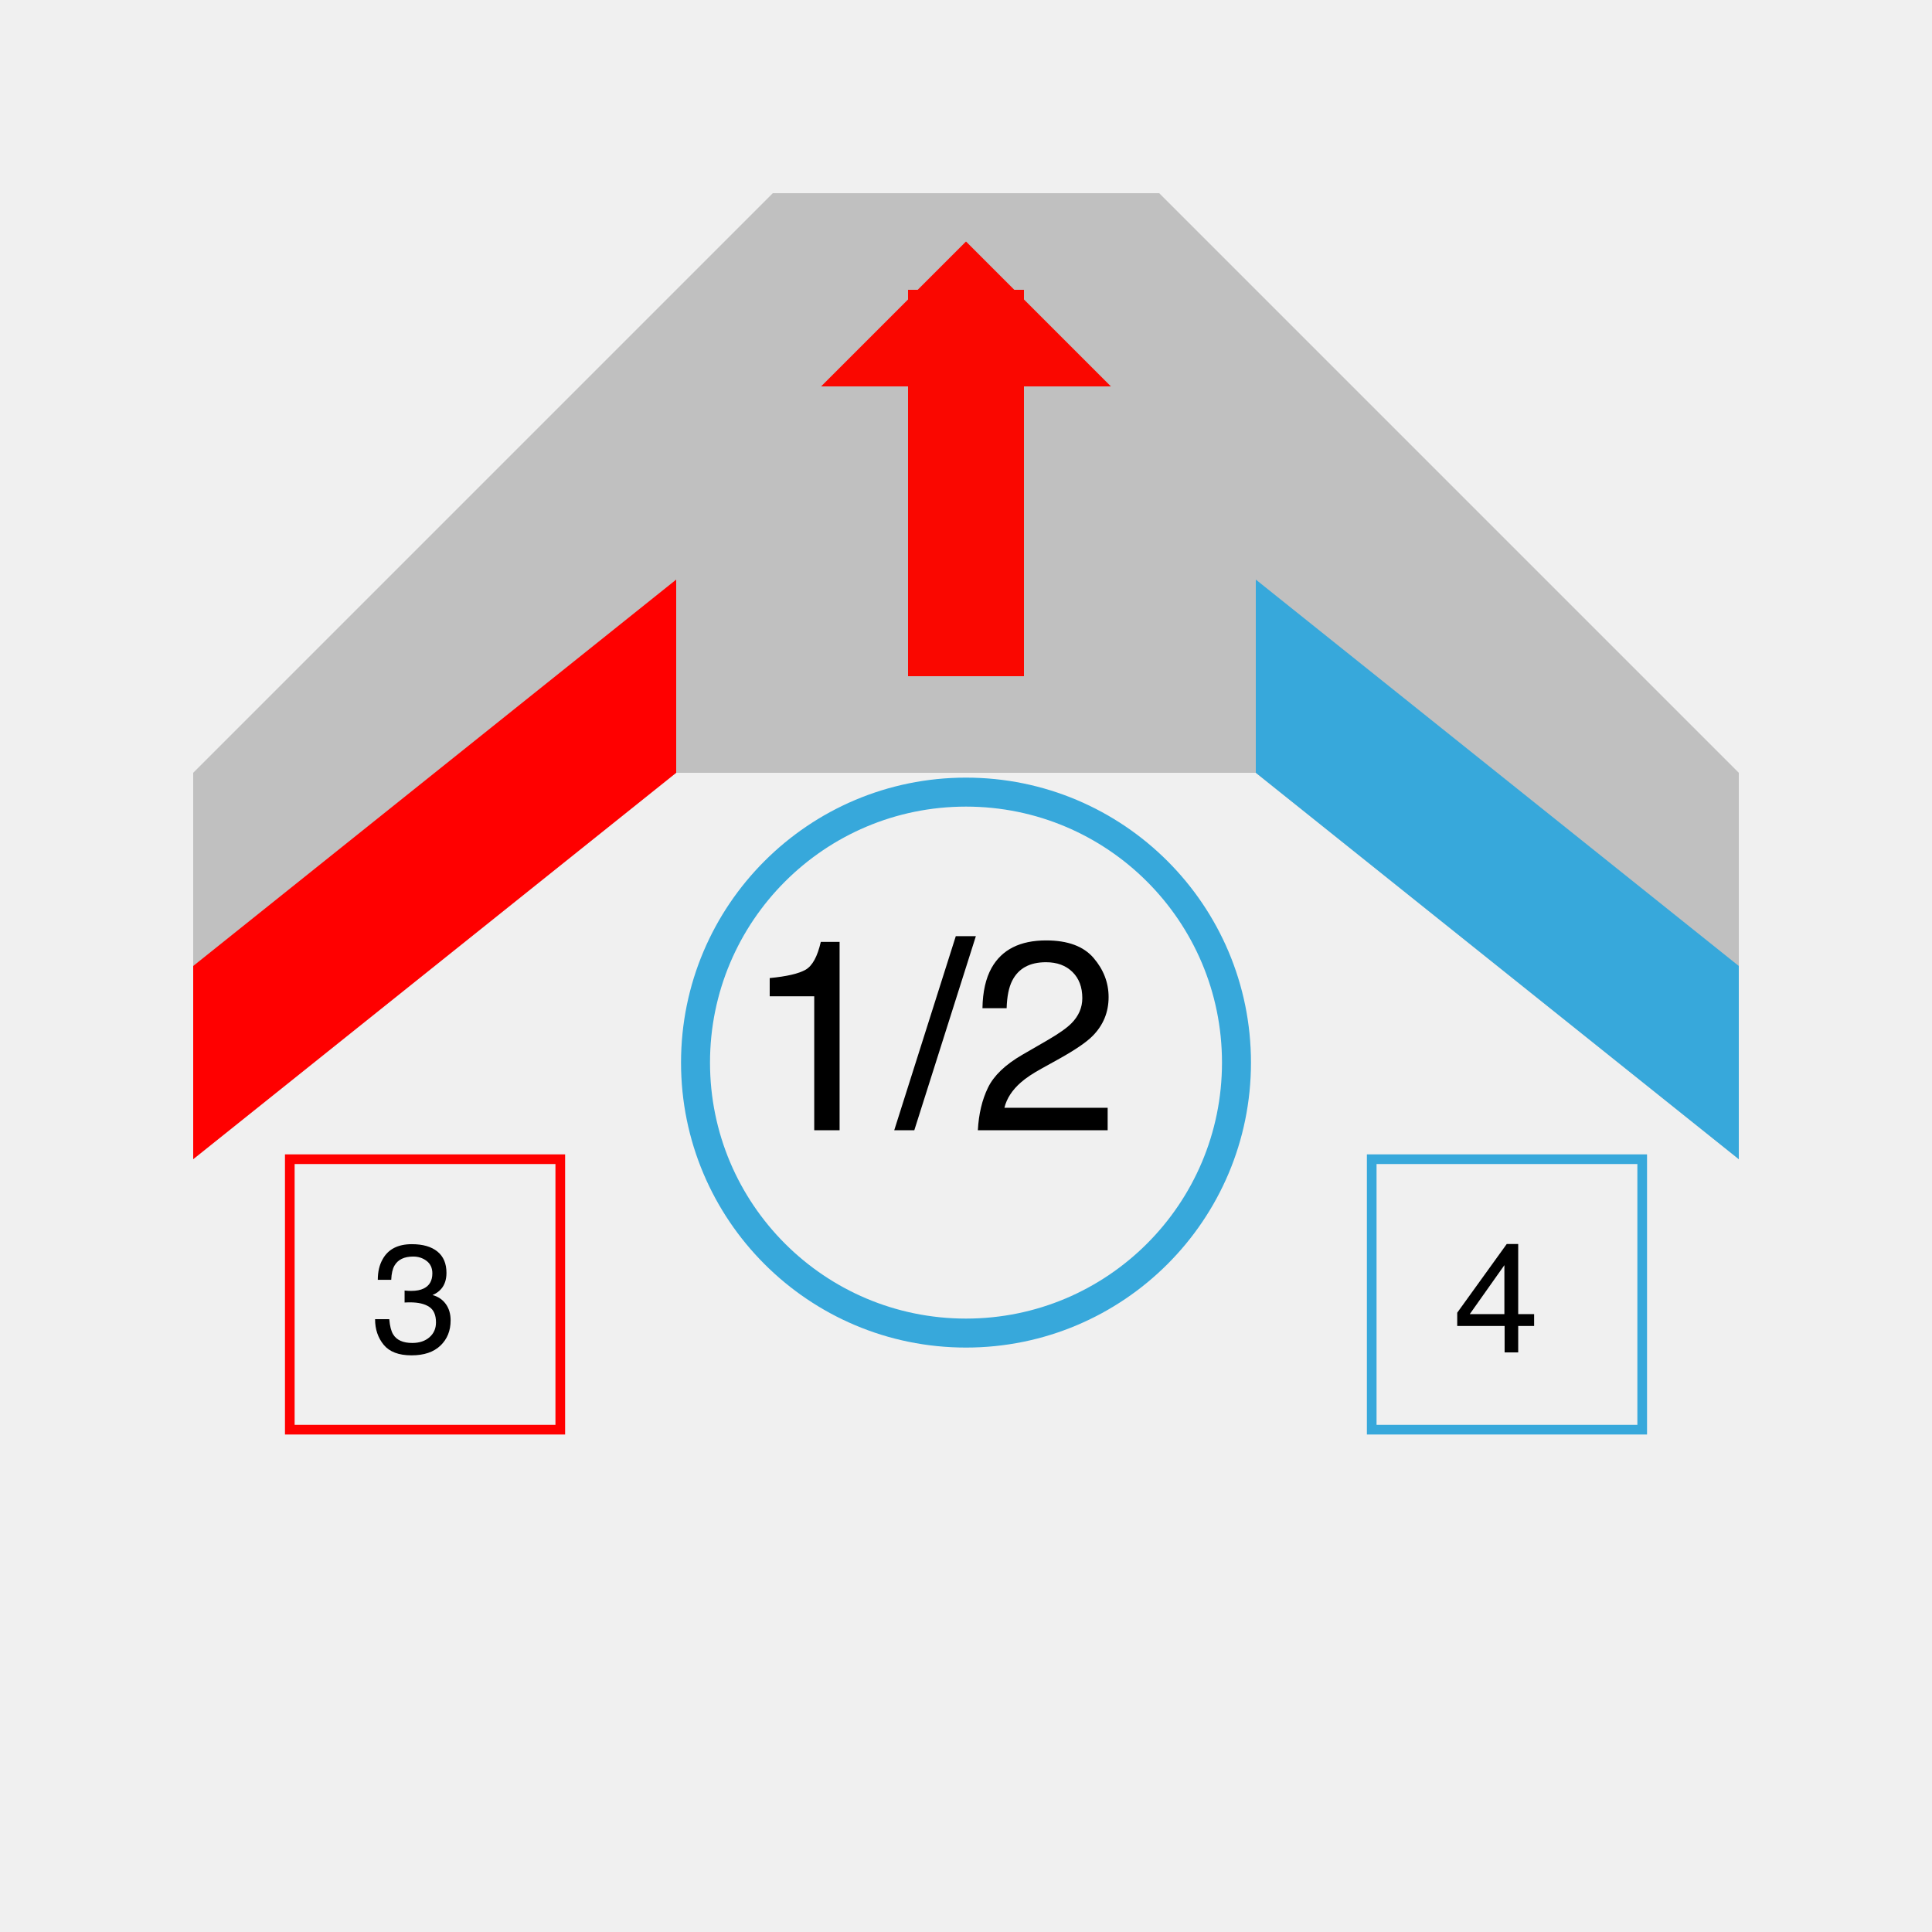
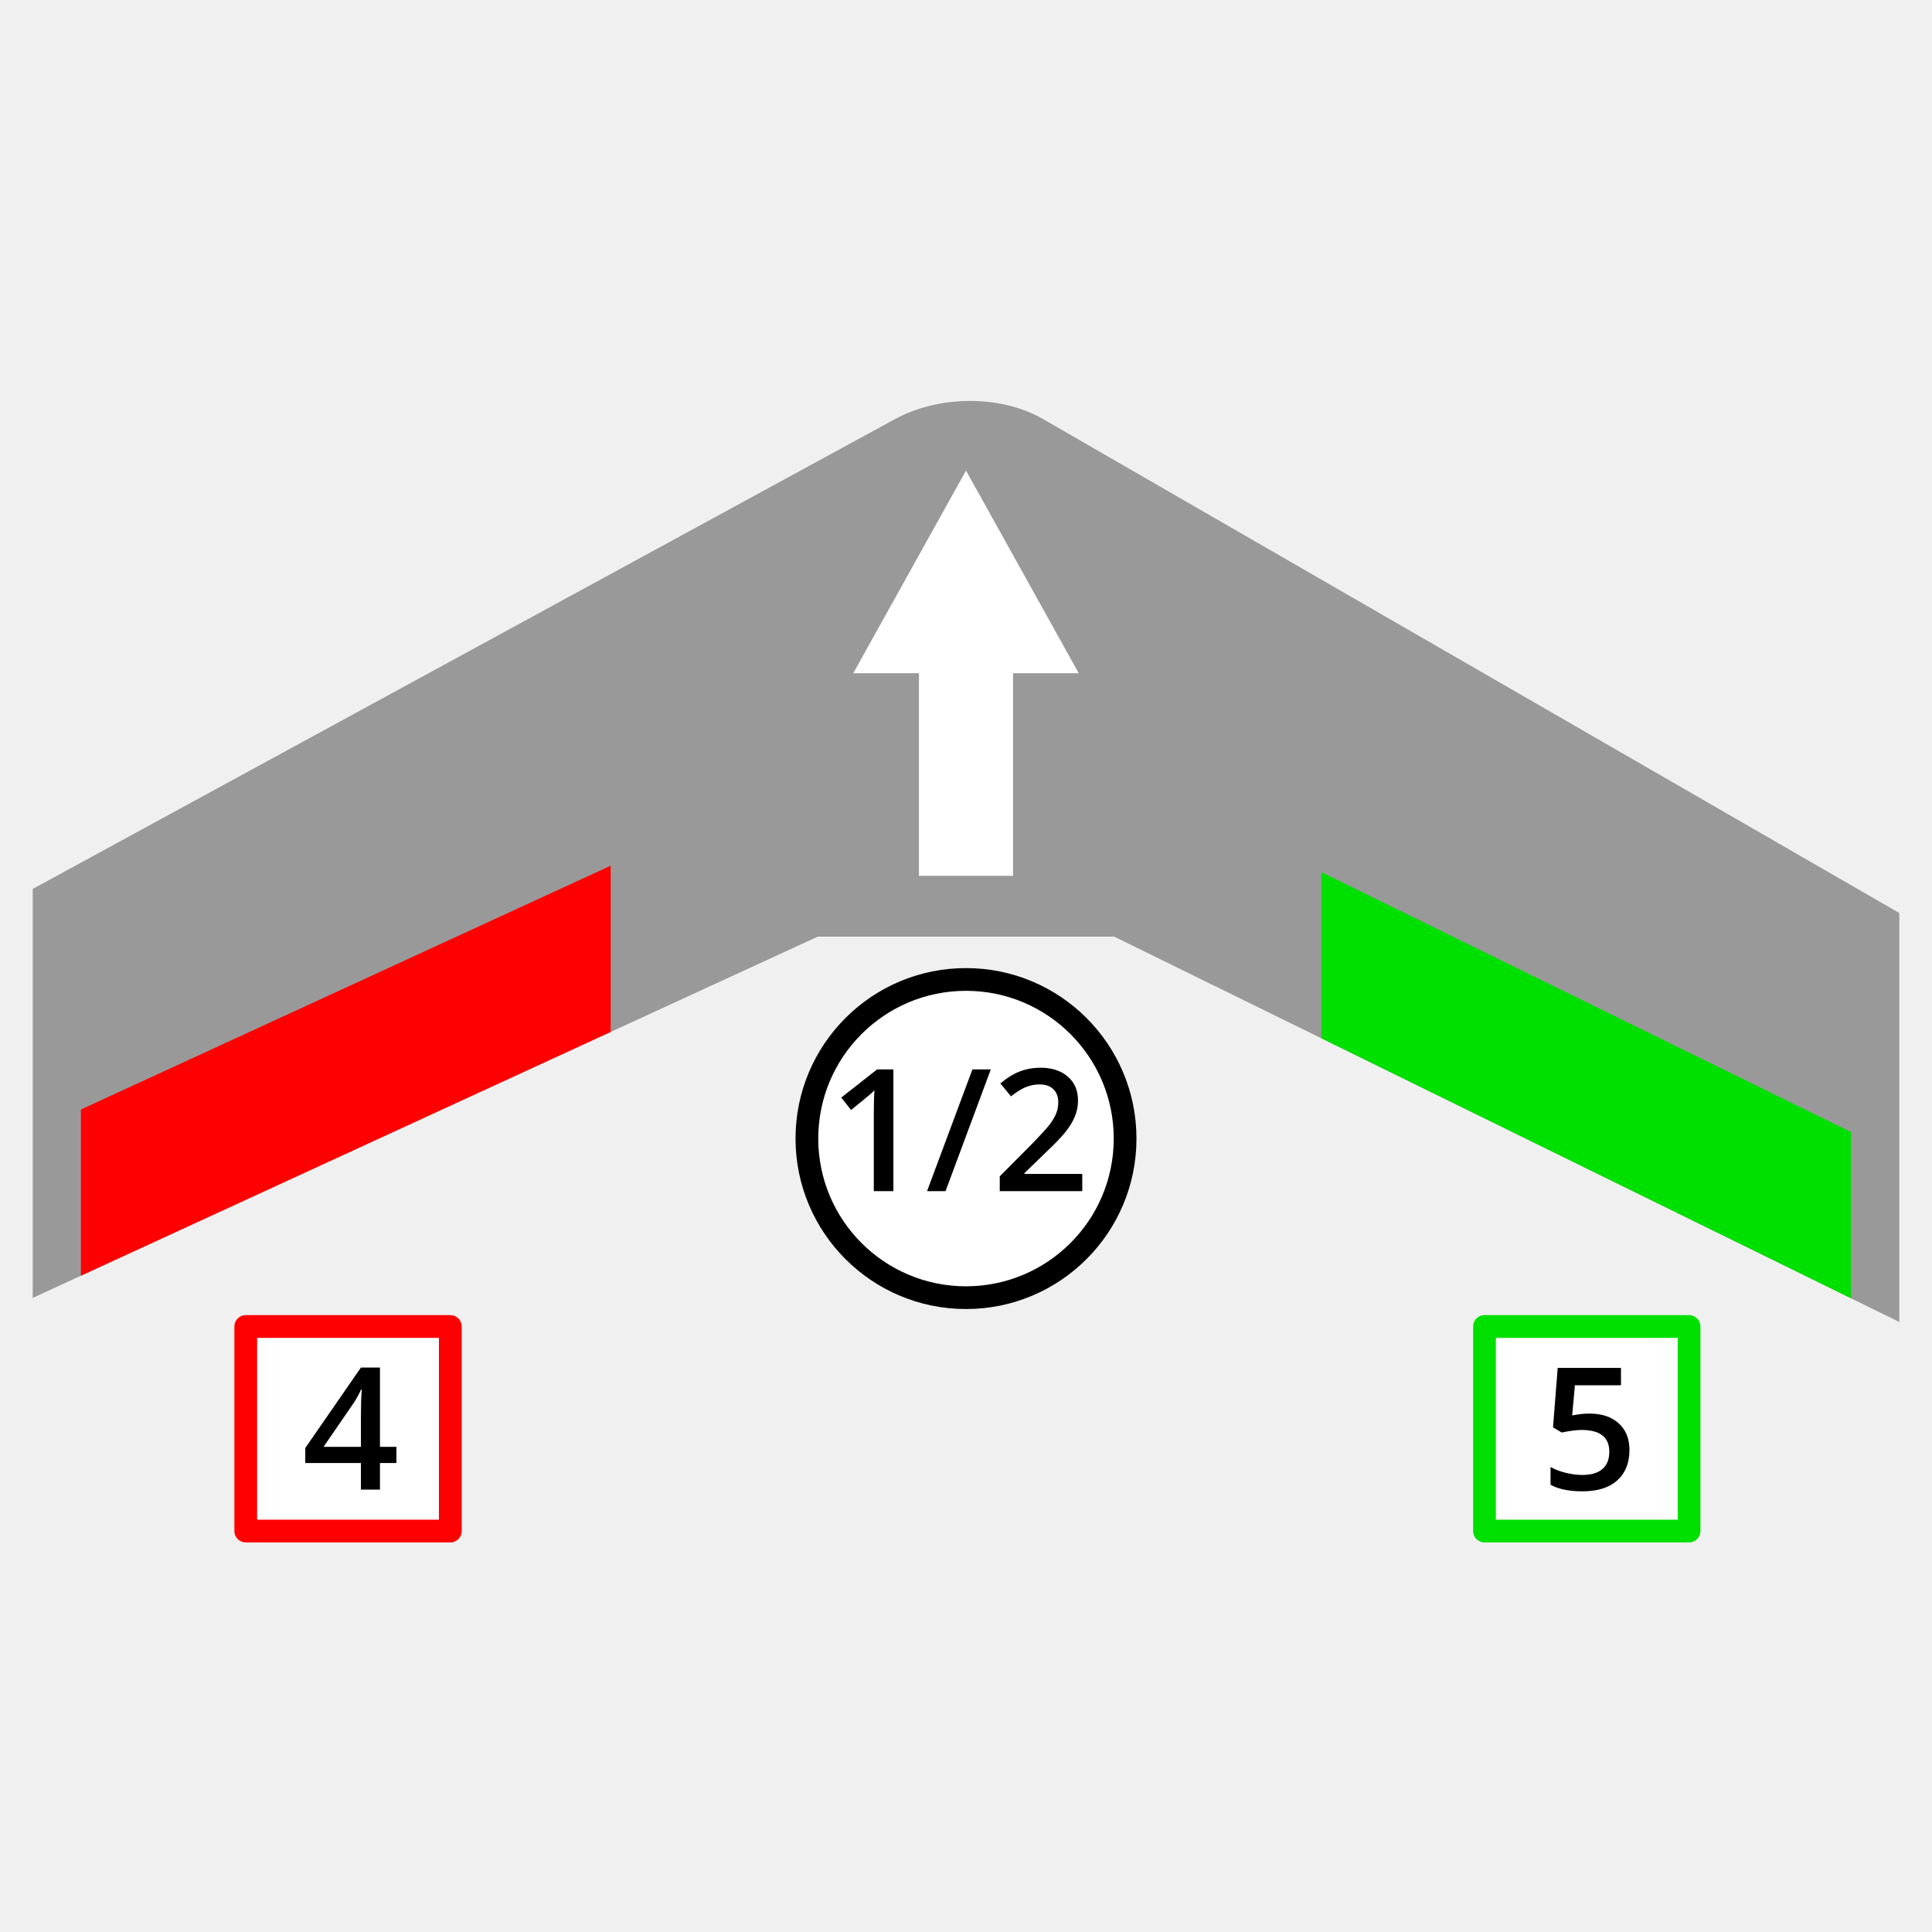
- <svg xmlns="http://www.w3.org/2000/svg" xmlns:xlink="http://www.w3.org/1999/xlink" width="200pt" height="200pt" viewBox="0 0 200 200" version="1.1">
+ <svg xmlns="http://www.w3.org/2000/svg" xml:space="preserve" width="850px" height="850px" version="1.1" style="shape-rendering:geometricPrecision; text-rendering:geometricPrecision; image-rendering:optimizeQuality; fill-rule:evenodd; clip-rule:evenodd" viewBox="0 0 850 850">
  <defs>
-     <g>
-       <symbol overflow="visible" id="glyph0-0">
-         <path style="stroke:none;" d="" />
-       </symbol>
-       <symbol overflow="visible" id="glyph0-1">
-         <path style="stroke:none;" d="" />
-       </symbol>
-       <symbol overflow="visible" id="glyph0-2">
-         <path style="stroke:none;" d="M 1.277 -0.785 C 0.68 -1.512 0.383 -2.395 0.383 -3.438 L 1.852 -3.438 C 1.914 -2.715 2.051 -2.188 2.258 -1.859 C 2.621 -1.27 3.281 -0.977 4.234 -0.977 C 4.973 -0.977 5.566 -1.176 6.016 -1.57 C 6.465 -1.965 6.688 -2.477 6.688 -3.102 C 6.688 -3.871 6.453 -4.41 5.98 -4.719 C 5.508 -5.027 4.855 -5.18 4.016 -5.18 C 3.922 -5.18 3.828 -5.18 3.73 -5.176 C 3.633 -5.172 3.535 -5.168 3.438 -5.164 L 3.438 -6.406 C 3.582 -6.391 3.707 -6.379 3.805 -6.375 C 3.902 -6.371 4.012 -6.367 4.125 -6.367 C 4.652 -6.367 5.082 -6.449 5.422 -6.617 C 6.016 -6.91 6.312 -7.43 6.312 -8.18 C 6.312 -8.738 6.113 -9.168 5.719 -9.469 C 5.324 -9.77 4.863 -9.922 4.336 -9.922 C 3.398 -9.922 2.75 -9.609 2.391 -8.984 C 2.191 -8.641 2.082 -8.152 2.055 -7.516 L 0.664 -7.516 C 0.664 -8.348 0.832 -9.059 1.164 -9.641 C 1.738 -10.684 2.746 -11.203 4.188 -11.203 C 5.328 -11.203 6.211 -10.949 6.836 -10.441 C 7.461 -9.934 7.773 -9.199 7.773 -8.234 C 7.773 -7.547 7.59 -6.988 7.219 -6.562 C 6.988 -6.297 6.691 -6.09 6.328 -5.938 C 6.918 -5.777 7.375 -5.465 7.707 -5.004 C 8.039 -4.543 8.203 -3.98 8.203 -3.312 C 8.203 -2.246 7.852 -1.375 7.148 -0.703 C 6.445 -0.031 5.449 0.305 4.156 0.305 C 2.832 0.305 1.875 -0.059 1.277 -0.785 Z M 1.277 -0.785 " />
-       </symbol>
-       <symbol overflow="visible" id="glyph0-3">
-         <path style="stroke:none;" d="M 5.289 -3.961 L 5.289 -9.031 L 1.703 -3.961 Z M 5.312 0 L 5.312 -2.734 L 0.406 -2.734 L 0.406 -4.109 L 5.531 -11.219 L 6.719 -11.219 L 6.719 -3.961 L 8.367 -3.961 L 8.367 -2.734 L 6.719 -2.734 L 6.719 0 Z M 5.312 0 " />
-       </symbol>
-       <symbol overflow="visible" id="glyph1-0">
-         <path style="stroke:none;" d="" />
-       </symbol>
-       <symbol overflow="visible" id="glyph1-1">
-         <path style="stroke:none;" d="M 2.68 -13.863 L 2.68 -15.75 C 4.457 -15.922 5.695 -16.211 6.398 -16.617 C 7.102 -17.023 7.625 -17.984 7.969 -19.496 L 9.914 -19.496 L 9.914 0 L 7.289 0 L 7.289 -13.863 Z M 2.68 -13.863 " />
-       </symbol>
-       <symbol overflow="visible" id="glyph1-2">
-         <path style="stroke:none;" d="M 6.371 -20.086 L 8.449 -20.086 L 2.078 0 L 0 0 Z M 6.371 -20.086 " />
-       </symbol>
-       <symbol overflow="visible" id="glyph1-3">
-         <path style="stroke:none;" d="M 1.922 -4.402 C 2.527 -5.652 3.711 -6.785 5.469 -7.805 L 8.094 -9.324 C 9.27 -10.008 10.094 -10.59 10.57 -11.074 C 11.316 -11.832 11.688 -12.695 11.688 -13.672 C 11.688 -14.812 11.348 -15.715 10.664 -16.387 C 9.98 -17.055 9.07 -17.391 7.93 -17.391 C 6.242 -17.391 5.078 -16.754 4.43 -15.477 C 4.082 -14.793 3.891 -13.844 3.855 -12.633 L 1.352 -12.633 C 1.379 -14.336 1.695 -15.727 2.297 -16.805 C 3.363 -18.699 5.246 -19.648 7.945 -19.648 C 10.188 -19.648 11.824 -19.039 12.859 -17.828 C 13.895 -16.617 14.41 -15.266 14.41 -13.781 C 14.41 -12.215 13.859 -10.875 12.758 -9.762 C 12.117 -9.113 10.973 -8.332 9.324 -7.41 L 7.453 -6.371 C 6.559 -5.879 5.855 -5.41 5.344 -4.961 C 4.434 -4.168 3.859 -3.289 3.625 -2.324 L 14.312 -2.324 L 14.312 0 L 0.875 0 C 0.965 -1.688 1.316 -3.152 1.922 -4.402 Z M 1.922 -4.402 " />
-       </symbol>
-     </g>
+     <style type="text/css">
+    
+     .str0 {stroke:black;stroke-width:10;stroke-linecap:round;stroke-linejoin:round;stroke-miterlimit:22.926}
+     .str2 {stroke:#00E000;stroke-width:10;stroke-linecap:round;stroke-linejoin:round;stroke-miterlimit:22.926}
+     .str1 {stroke:red;stroke-width:10;stroke-linecap:round;stroke-linejoin:round;stroke-miterlimit:22.926}
+     .fil3 {fill:#00E000}
+     .fil2 {fill:#999999}
+     .fil4 {fill:red}
+     .fil0 {fill:white}
+     .fil1 {fill:black;fill-rule:nonzero}
+     .fil5 {fill:white;fill-rule:nonzero}
+    
+   </style>
  </defs>
-   <g id="surface71">
-     <path style=" stroke:none;fill-rule:nonzero;fill:rgb(75.294%,75.294%,75.294%);fill-opacity:1;" d="M 80 20 L 20 80 L 20 120 L 70 80 L 130 80 L 180 120 L 180 80 L 120 20 Z M 80 20 " />
-     <path style=" stroke:none;fill-rule:nonzero;fill:rgb(100%,0%,0%);fill-opacity:1;" d="M 20 100 L 20 120 L 70 80 L 70 60 Z M 20 100 " />
-     <path style=" stroke:none;fill-rule:nonzero;fill:rgb(55,168,219);fill-opacity:1;" d="M 180 100 L 180 120 L 130 80 L 130 60 Z M 180 100 " />
-     <path style="fill:none;stroke-width:1;stroke-linecap:butt;stroke-linejoin:miter;stroke:rgb(100%,0%,0%);stroke-opacity:1;stroke-miterlimit:10;" d="M 30 120 L 58 120 L 58 148 L 30 148 Z M 30 120 " />
-     <g style="fill:rgb(0%,0%,0%);fill-opacity:1;">
-       <use xlink:href="#glyph0-1" x="34" y="140" />
-       <use xlink:href="#glyph0-2" x="38.445" y="140" />
-     </g>
-     <path style="fill:none;stroke-width:1;stroke-linecap:butt;stroke-linejoin:miter;stroke:rgb(55,168,219);stroke-opacity:1;stroke-miterlimit:10;" d="M 142 120 L 170 120 L 170 148 L 142 148 Z M 142 120 " />
-     <g style="fill:rgb(0%,0%,0%);fill-opacity:1;">
-       <use xlink:href="#glyph0-1" x="146" y="140" />
-       <use xlink:href="#glyph0-3" x="150.445" y="140" />
-     </g>
-     <path style="fill:none;stroke-width:3;stroke-linecap:butt;stroke-linejoin:miter;stroke:rgb(55,168,219);stroke-opacity:1;stroke-miterlimit:10;" d="M 128 110 C 128 125.465 115.465 138 100 138 C 84.535 138 72 125.465 72 110 C 72 94.535 84.535 82 100 82 C 115.465 82 128 94.535 128 110 " />
-     <g style="fill:rgb(0%,0%,0%);fill-opacity:1;">
-       <use xlink:href="#glyph1-1" x="77" y="117" />
-       <use xlink:href="#glyph1-2" x="92.572" y="117" />
-       <use xlink:href="#glyph1-3" x="100.352" y="117" />
-     </g>
-     <path style="fill:none;stroke-width:12;stroke-linecap:butt;stroke-linejoin:bevel;stroke:rgb(98.039%,2.745%,0%);stroke-opacity:1;stroke-miterlimit:10;" d="M 100 30 L 100 70 " />
-     <path style=" stroke:none;fill-rule:nonzero;fill:rgb(98.039%,2.745%,0%);fill-opacity:1;" d="M 100 25 L 85 40 L 115 40 L 100 25 " />
+   <g id="Layer_x0020_1">
+     <circle class="fil0 str0" cx="425" cy="500.92" r="70" />
+     <path class="fil1" d="M393.05 524.05l-8.61 0 0 -34.57c0,-4.13 0.1,-7.4 0.3,-9.81 -0.57,0.57 -1.25,1.22 -2.08,1.93 -0.81,0.72 -3.55,2.95 -8.22,6.74l-4.32 -5.46 15.75 -12.38 7.18 0 0 53.55z" />
+     <polygon id="_1" class="fil1" points="435.91,470.5 416,524.05 407.87,524.05 427.82,470.5 " />
+     <path id="_2" class="fil1" d="M476.15 524.05l-36.3 0 0 -6.51 13.81 -13.89c4.07,-4.17 6.77,-7.12 8.11,-8.87 1.33,-1.75 2.3,-3.39 2.91,-4.93 0.62,-1.53 0.92,-3.18 0.92,-4.95 0,-2.41 -0.73,-4.32 -2.18,-5.71 -1.45,-1.39 -3.46,-2.09 -6.02,-2.09 -2.05,0 -4.04,0.38 -5.97,1.14 -1.91,0.75 -4.12,2.13 -6.65,4.1l-4.65 -5.67c2.99,-2.52 5.88,-4.29 8.69,-5.34 2.81,-1.05 5.8,-1.58 8.98,-1.58 4.97,0 8.97,1.3 11.97,3.9 3.01,2.6 4.51,6.1 4.51,10.49 0,2.43 -0.43,4.71 -1.3,6.89 -0.87,2.17 -2.2,4.41 -4,6.72 -1.8,2.3 -4.77,5.43 -8.96,9.35l-9.3 9.02 0 0.36 25.43 0 0 7.57z" />
+     <rect class="fil0 str1" x="108.12" y="583.6" width="90" height="90" />
+     <path class="fil1" d="M174.4 643.67l-7.23 0 0 11.7 -8.38 0 0 -11.7 -24.48 0 0 -6.61 24.48 -35.39 8.38 0 0 34.88 7.23 0 0 7.12zm-15.61 -7.12l0 -13.45c0,-4.79 0.12,-8.7 0.36,-11.77l-0.29 0c-0.69,1.62 -1.76,3.58 -3.22,5.87l-13.3 19.35 16.45 0z" />
+     <path class="fil2" d="M490.19 412.07l345.42 169.55 0 -179.94 -376.74 -217.33c-18.77,-10.83 -46,-10.37 -65.03,0l-379.45 206.74 0 179.93 345.42 -158.95 130.38 0z" />
+     <polygon class="fil3" points="581.33,456.8 814.41,571.21 814.41,498.09 581.33,383.68 " />
+     <polygon class="fil4" points="35.59,561.27 268.67,454.01 268.67,380.88 35.59,488.14 " />
+     <path class="fil5" d="M404.3 385.32l0 -89.14 -28.9 0 49.6 -89.14 49.6 89.14 -28.9 0 0 89.14 -41.4 0zm0 -44.57m-14.45 -44.57m10.35 -44.57m49.6 0m10.35 44.57m-14.45 44.57m-20.7 44.57" />
+     <rect class="fil0 str2" x="653.12" y="583.6" width="90" height="90" />
+     <path class="fil1" d="M699.34 621.92c5.4,0 9.68,1.43 12.83,4.29 3.15,2.86 4.72,6.76 4.72,11.7 0,5.71 -1.78,10.17 -5.36,13.39 -3.57,3.21 -8.66,4.82 -15.26,4.82 -5.98,0 -10.69,-0.96 -14.1,-2.9l0 -7.81c1.97,1.12 4.25,1.99 6.81,2.6 2.56,0.61 4.95,0.91 7.15,0.91 3.88,0 6.84,-0.86 8.86,-2.6 2.03,-1.72 3.04,-4.26 3.04,-7.61 0,-6.39 -4.07,-9.59 -12.23,-9.59 -1.16,0 -2.57,0.11 -4.26,0.35 -1.68,0.23 -3.16,0.49 -4.42,0.79l-3.85 -2.28 2.05 -26.16 27.84 0 0 7.65 -20.27 0 -1.2 13.25c0.85,-0.14 1.89,-0.31 3.13,-0.51 1.24,-0.19 2.75,-0.29 4.52,-0.29z" />
  </g>
</svg>
